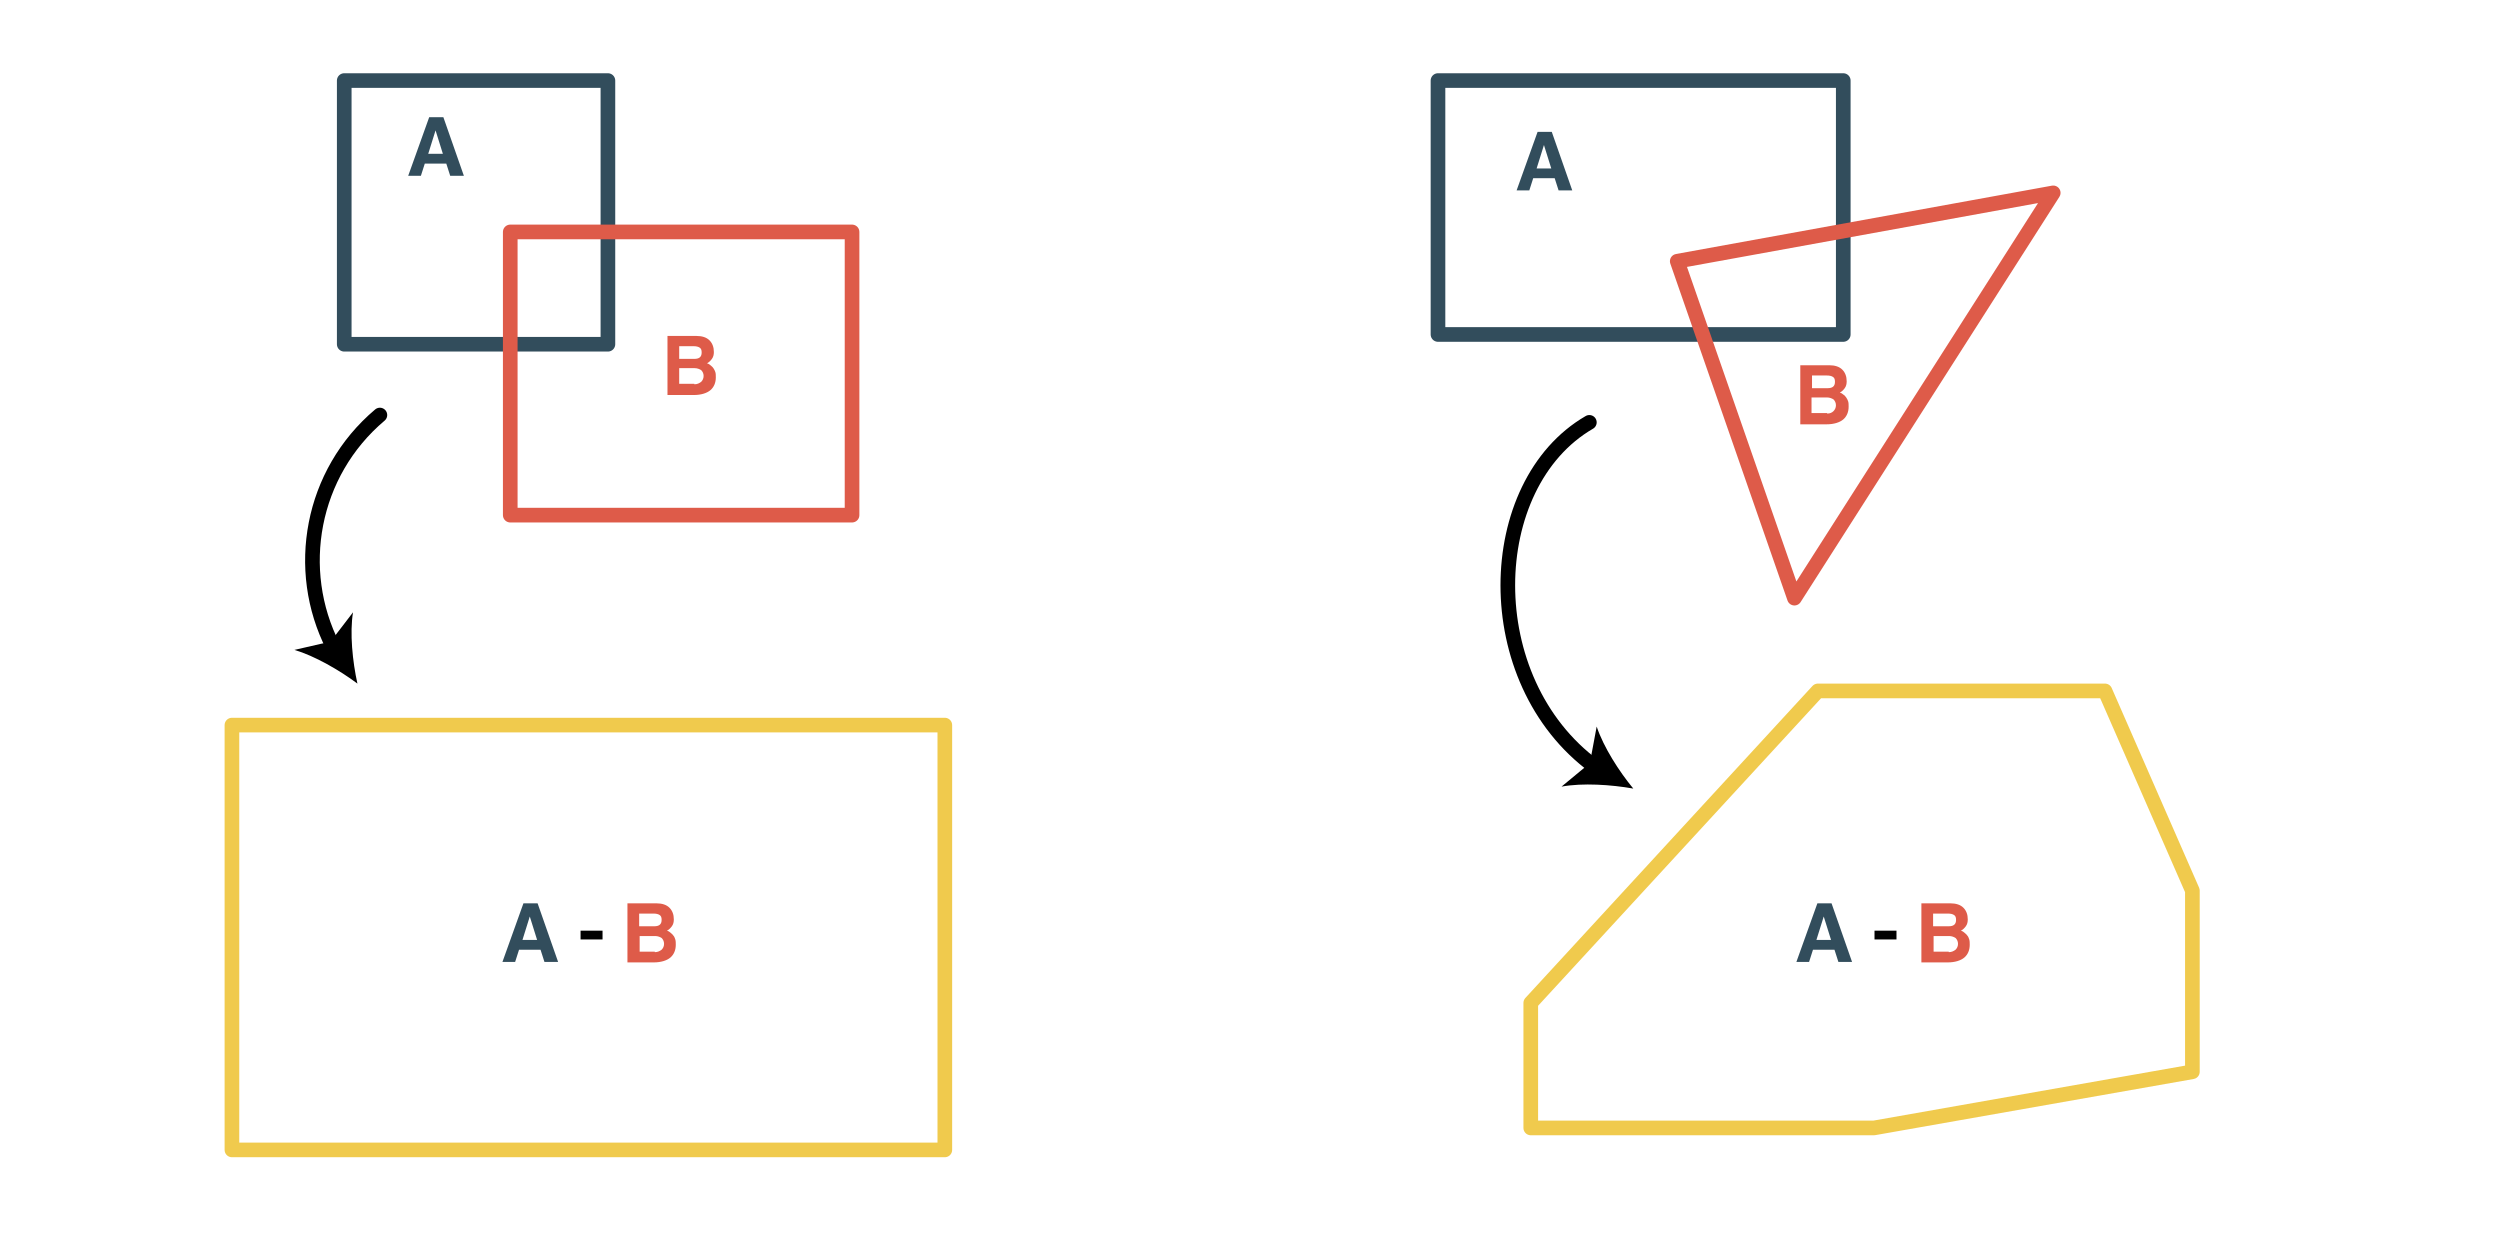
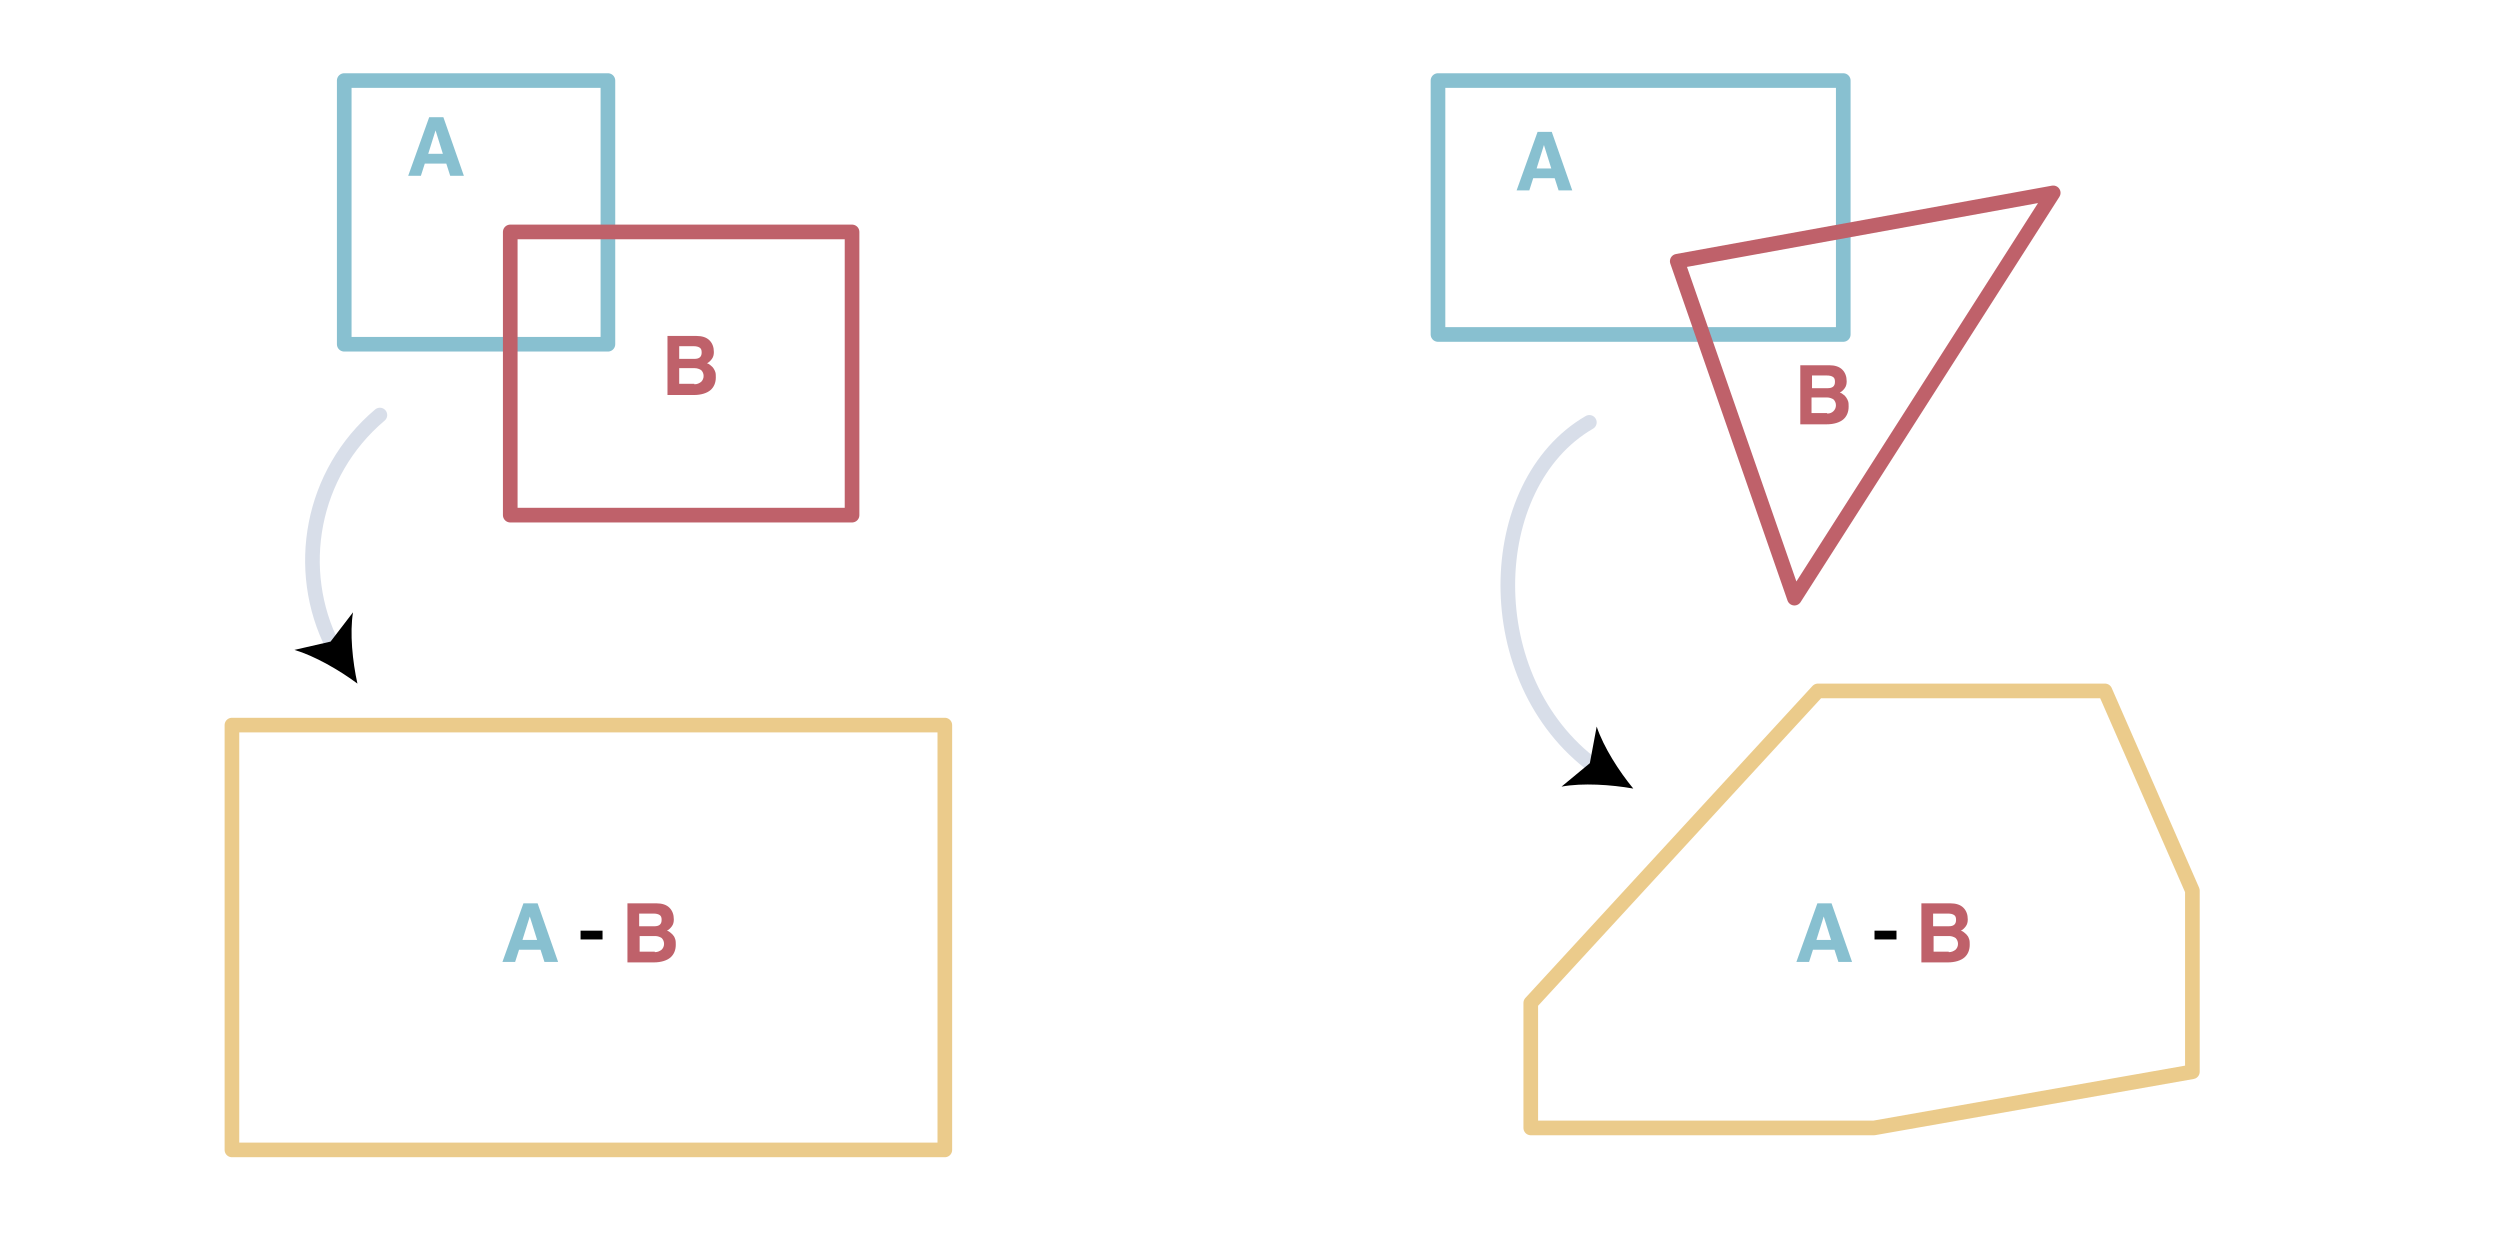
<svg xmlns="http://www.w3.org/2000/svg" version="1.1" id="Layer_1" x="0px" y="0px" viewBox="0 0 512 256" style="enable-background:new 0 0 512 256;" xml:space="preserve">
  <style type="text/css">
- 	.st0{fill:none;stroke:#324D5C;stroke-width:3;stroke-linecap:round;stroke-linejoin:round;stroke-miterlimit:10;}
- 	.st1{fill:none;stroke:#DE5B49;stroke-width:3;stroke-linecap:round;stroke-linejoin:round;stroke-miterlimit:10;}
- 	.st2{fill:none;stroke:#F0CA4D;stroke-width:3;stroke-linecap:round;stroke-linejoin:round;stroke-miterlimit:10;}
- 	.st3{fill:#324D5C;}
- 	.st4{fill:#DE5B49;}
- 	.st5{fill:none;stroke:#000000;stroke-width:3;stroke-linecap:round;stroke-linejoin:round;}
+ 	.st0{fill:none;stroke:#88c0d0;stroke-width:3;stroke-linecap:round;stroke-linejoin:round;stroke-miterlimit:10;}
+ 	.st1{fill:none;stroke:#bf616a;stroke-width:3;stroke-linecap:round;stroke-linejoin:round;stroke-miterlimit:10;}
+ 	.st2{fill:none;stroke:#ebcb8b;stroke-width:3;stroke-linecap:round;stroke-linejoin:round;stroke-miterlimit:10;}
+ 	.st3{fill:#88c0d0;}
+ 	.st4{fill:#bf616a;}
+ 	.st5{fill:none;stroke:#d8dee9;stroke-width:3;stroke-linecap:round;stroke-linejoin:round;}
</style>
  <rect x="70.5" y="16.5" class="st0" width="54" height="54" />
  <rect x="104.5" y="47.5" class="st1" width="70" height="58" />
  <rect x="47.5" y="148.5" class="st2" width="146" height="87" />
  <g>
    <path class="st3" d="M92.2,36l-0.8-2.5H87L86.2,36h-2.6l4.3-12h2.9l4.2,12H92.2z M89.2,26.7L89.2,26.7l-1.5,4.8h3L89.2,26.7z" />
  </g>
  <g>
    <path class="st4" d="M136.7,80.8v-12h5.9c1.2,0,2.1,0.3,2.7,0.9c0.6,0.6,0.9,1.4,0.9,2.4c0,0.5-0.1,1-0.4,1.4s-0.6,0.7-1,0.9   c0.3,0.1,0.5,0.2,0.7,0.4s0.4,0.3,0.6,0.6s0.3,0.5,0.4,0.8c0.1,0.3,0.1,0.7,0.1,1.1c0,1.1-0.4,2-1.1,2.6c-0.7,0.6-1.9,1-3.4,1   H136.7z M139.1,70.9v2.6h3.1c1,0,1.5-0.4,1.5-1.3c0-0.5-0.1-0.8-0.4-1c-0.3-0.2-0.7-0.3-1.3-0.3H139.1z M142.2,78.7   c0.6,0,1-0.2,1.4-0.5c0.3-0.3,0.5-0.7,0.5-1.2c0-0.5-0.2-0.9-0.5-1.2c-0.3-0.2-0.8-0.4-1.3-0.4h-3.2v3.2H142.2z" />
  </g>
  <g>
    <path class="st3" d="M111.5,197l-0.8-2.5h-4.4l-0.8,2.5h-2.6l4.3-12h2.9l4.2,12H111.5z M108.5,187.7L108.5,187.7l-1.5,4.8h3   L108.5,187.7z" />
    <path d="M118.9,192.4v-1.8h4.5v1.8H118.9z" />
    <path class="st4" d="M128.5,197v-12h5.9c1.2,0,2.1,0.3,2.7,0.9c0.6,0.6,0.9,1.4,0.9,2.4c0,0.5-0.1,1-0.4,1.4   c-0.3,0.4-0.6,0.7-1,0.9c0.3,0.1,0.5,0.2,0.7,0.4s0.4,0.3,0.6,0.6c0.2,0.2,0.3,0.5,0.4,0.8c0.1,0.3,0.1,0.7,0.1,1.1   c0,1.1-0.4,2-1.1,2.6c-0.7,0.6-1.9,1-3.4,1H128.5z M130.9,187.1v2.6h3.1c1,0,1.5-0.4,1.5-1.3c0-0.5-0.1-0.8-0.4-1   c-0.3-0.2-0.7-0.3-1.3-0.3H130.9z M134.1,195c0.6,0,1-0.2,1.4-0.5c0.3-0.3,0.5-0.7,0.5-1.2c0-0.5-0.2-0.9-0.5-1.2   c-0.3-0.2-0.8-0.4-1.3-0.4h-3.2v3.2H134.1z" />
  </g>
  <rect x="294.5" y="16.5" class="st0" width="83" height="52" />
  <polygon class="st1" points="343.5,53.5 420.5,39.5 367.5,122.5 " />
  <polyline class="st2" points="313.5,205.4 372.3,141.5 431.1,141.5 449,182.4 449,219.5 383.8,231 313.5,231 313.5,205.4 " />
  <g>
    <path class="st3" d="M319.2,39l-0.8-2.5H314l-0.8,2.5h-2.6l4.3-12h2.9l4.2,12H319.2z M316.2,29.7L316.2,29.7l-1.5,4.8h3L316.2,29.7   z" />
  </g>
  <g>
    <path class="st4" d="M368.7,86.8v-12h5.9c1.2,0,2.1,0.3,2.7,0.9c0.6,0.6,0.9,1.4,0.9,2.4c0,0.5-0.1,1-0.4,1.4   c-0.3,0.4-0.6,0.7-1,0.9c0.3,0.1,0.5,0.2,0.7,0.4c0.2,0.1,0.4,0.3,0.6,0.6s0.3,0.5,0.4,0.8c0.1,0.3,0.1,0.7,0.1,1.1   c0,1.1-0.4,2-1.1,2.6s-1.9,1-3.4,1H368.7z M371.1,76.9v2.6h3.2c1,0,1.5-0.4,1.5-1.3c0-0.5-0.1-0.8-0.4-1c-0.3-0.2-0.7-0.3-1.3-0.3   H371.1z M374.2,84.7c0.6,0,1-0.2,1.3-0.5s0.5-0.7,0.5-1.2c0-0.5-0.2-0.9-0.5-1.2c-0.3-0.2-0.8-0.4-1.3-0.4h-3.2v3.2H374.2z" />
  </g>
  <g>
    <path class="st3" d="M376.5,197l-0.8-2.5h-4.4l-0.8,2.5h-2.6l4.3-12h2.9l4.2,12H376.5z M373.5,187.7L373.5,187.7l-1.5,4.8h3   L373.5,187.7z" />
    <path d="M383.9,192.4v-1.8h4.5v1.8H383.9z" />
    <path class="st4" d="M393.5,197v-12h5.9c1.2,0,2.1,0.3,2.7,0.9c0.6,0.6,0.9,1.4,0.9,2.4c0,0.5-0.1,1-0.4,1.4   c-0.3,0.4-0.6,0.7-1,0.9c0.3,0.1,0.5,0.2,0.7,0.4s0.4,0.3,0.6,0.6c0.2,0.2,0.3,0.5,0.4,0.8c0.1,0.3,0.1,0.7,0.1,1.1   c0,1.1-0.4,2-1.1,2.6s-1.9,1-3.4,1H393.5z M395.9,187.1v2.6h3.2c1,0,1.5-0.4,1.5-1.3c0-0.5-0.1-0.8-0.4-1s-0.7-0.3-1.3-0.3H395.9z    M399.1,195c0.6,0,1-0.2,1.4-0.5c0.3-0.3,0.5-0.7,0.5-1.2c0-0.5-0.2-0.9-0.5-1.2c-0.3-0.2-0.8-0.4-1.3-0.4h-3.2v3.2H399.1z" />
  </g>
  <g>
    <g>
      <path class="st5" d="M77.8,85c-14.1,11.9-17.6,31.7-9.6,47.4" />
      <g>
        <path d="M73.2,140c-3.6-2.7-8.8-5.7-12.9-6.9l7.4-1.7l4.6-6C71.6,129.6,72.2,135.5,73.2,140z" />
      </g>
    </g>
  </g>
  <g>
    <g>
      <path class="st5" d="M325.5,86.5c-21.9,12.7-23,52.8,1.1,70.5" />
      <g>
        <path d="M334.5,161.5c-4.5-0.8-10.4-1.2-14.7-0.4l5.8-4.8l1.4-7.5C328.4,153,331.6,158,334.5,161.5z" />
      </g>
    </g>
  </g>
  <g>
</g>
  <g>
</g>
  <g>
</g>
  <g>
</g>
  <g>
</g>
  <g>
</g>
  <g>
</g>
  <g>
</g>
  <g>
</g>
  <g>
</g>
  <g>
</g>
  <g>
</g>
</svg>
